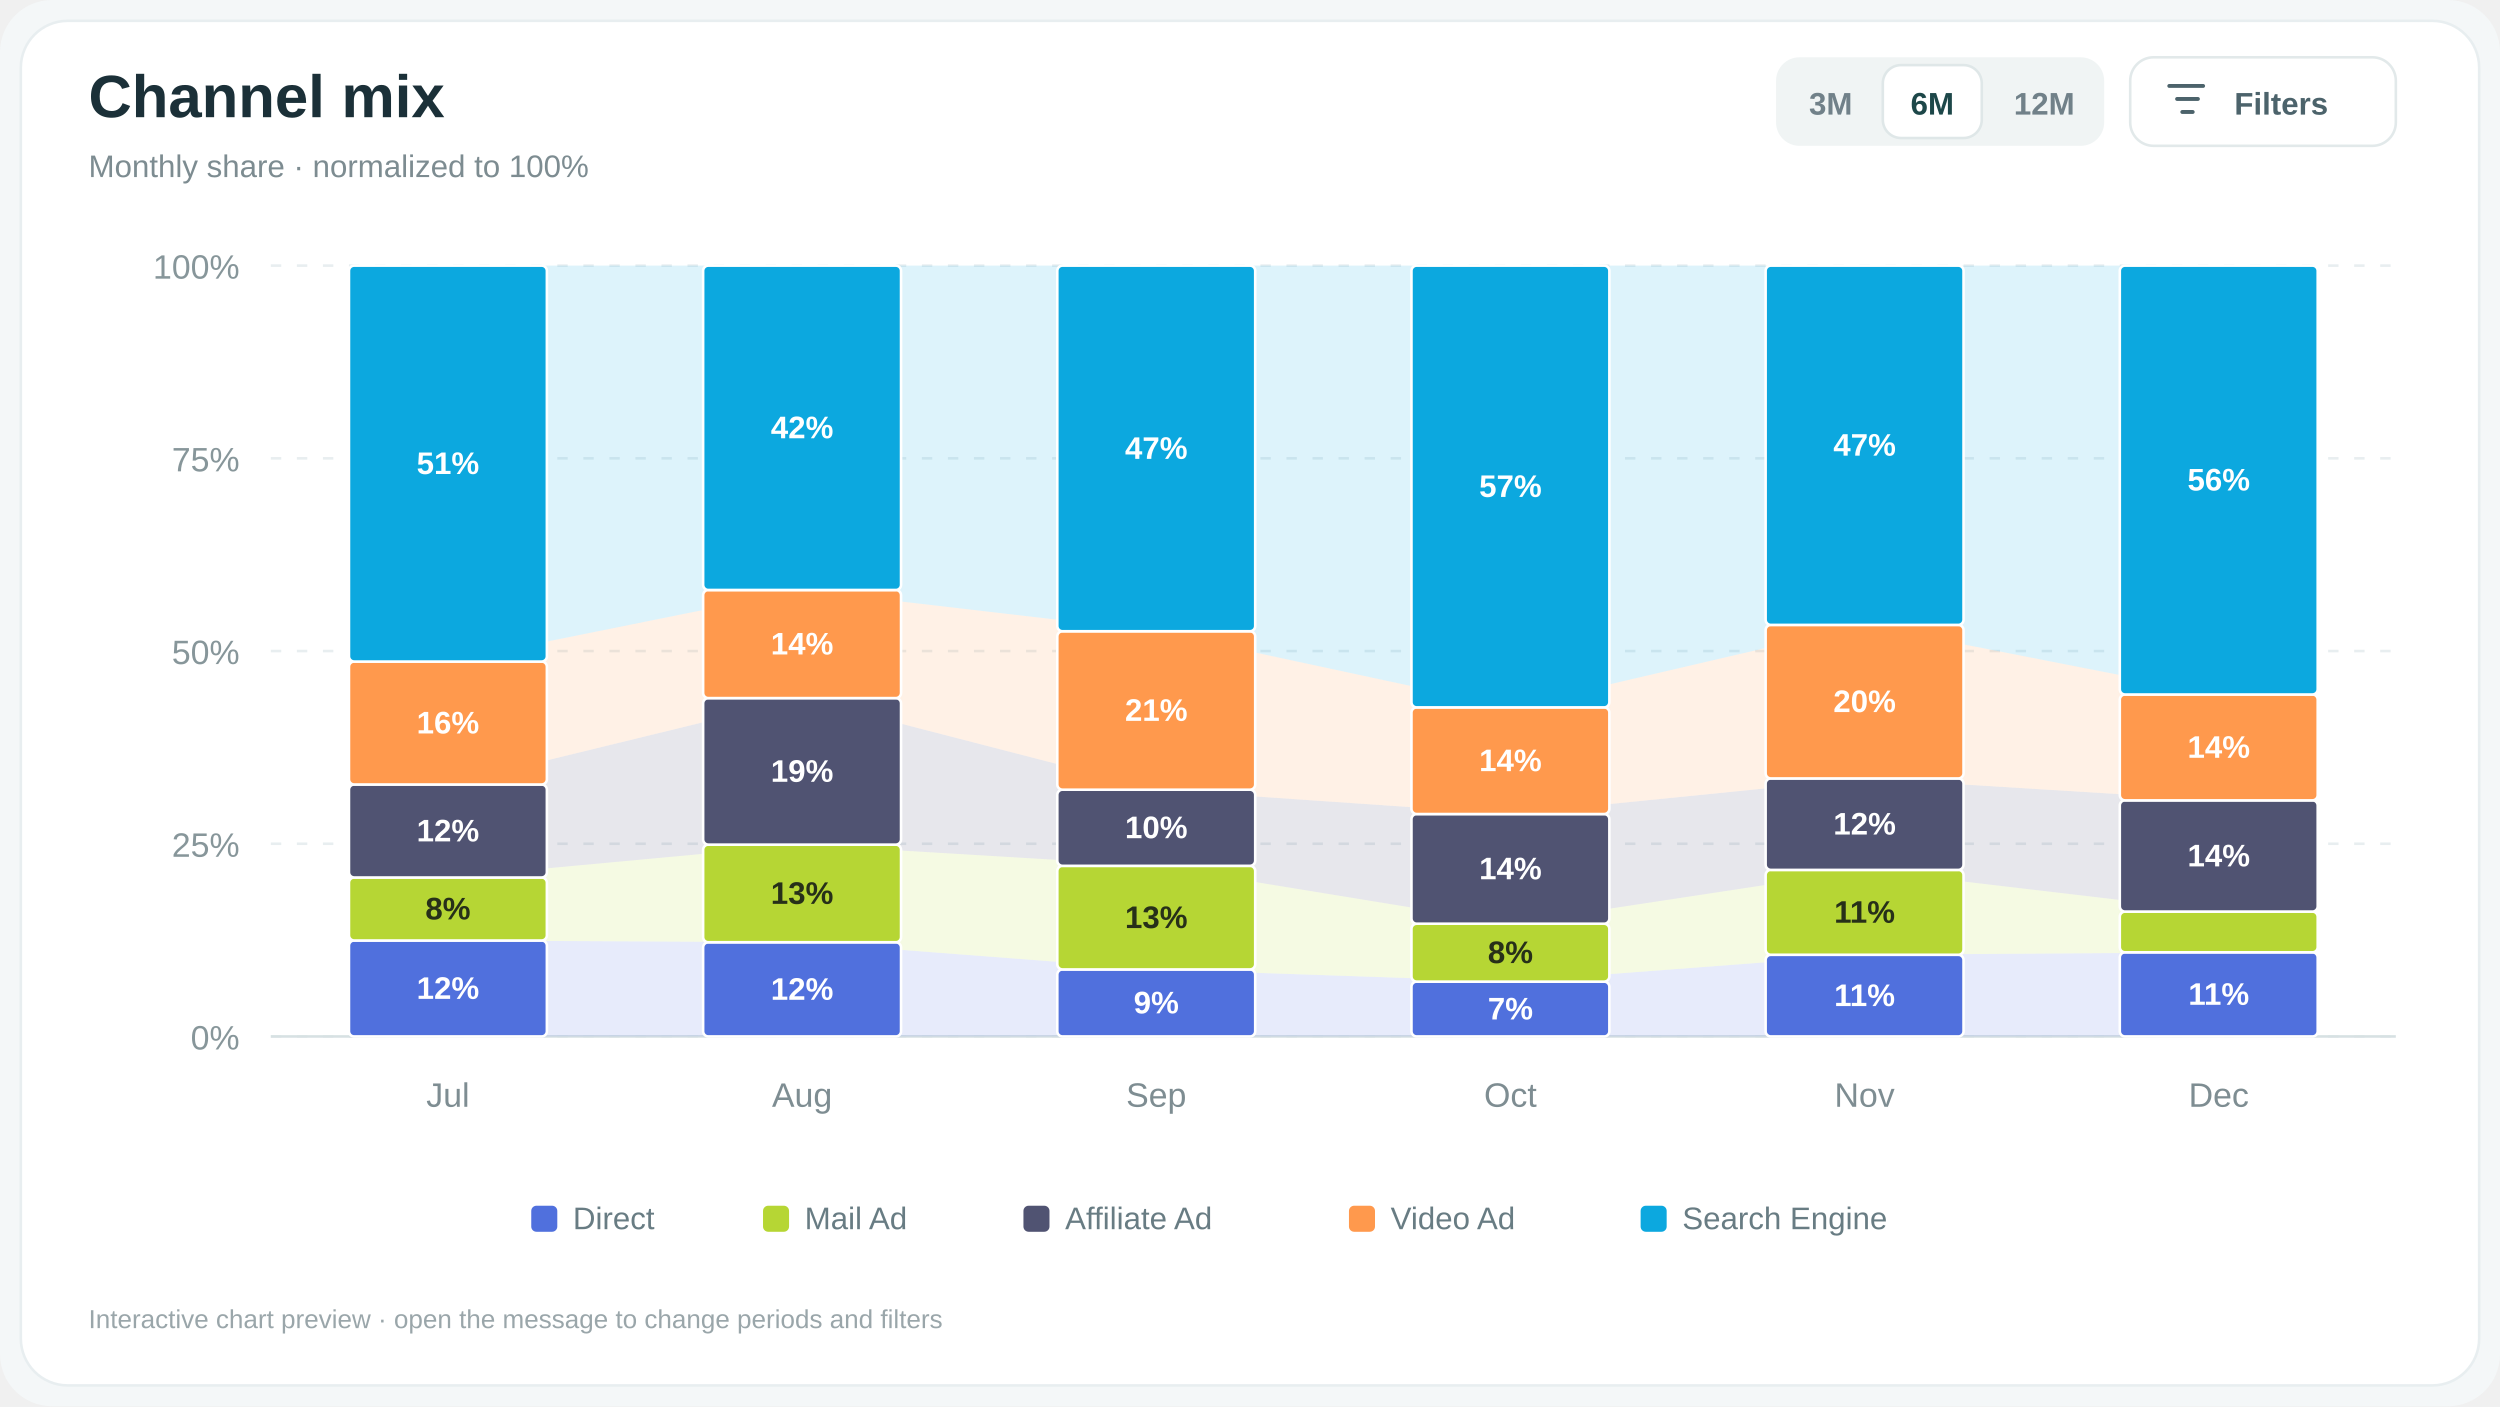
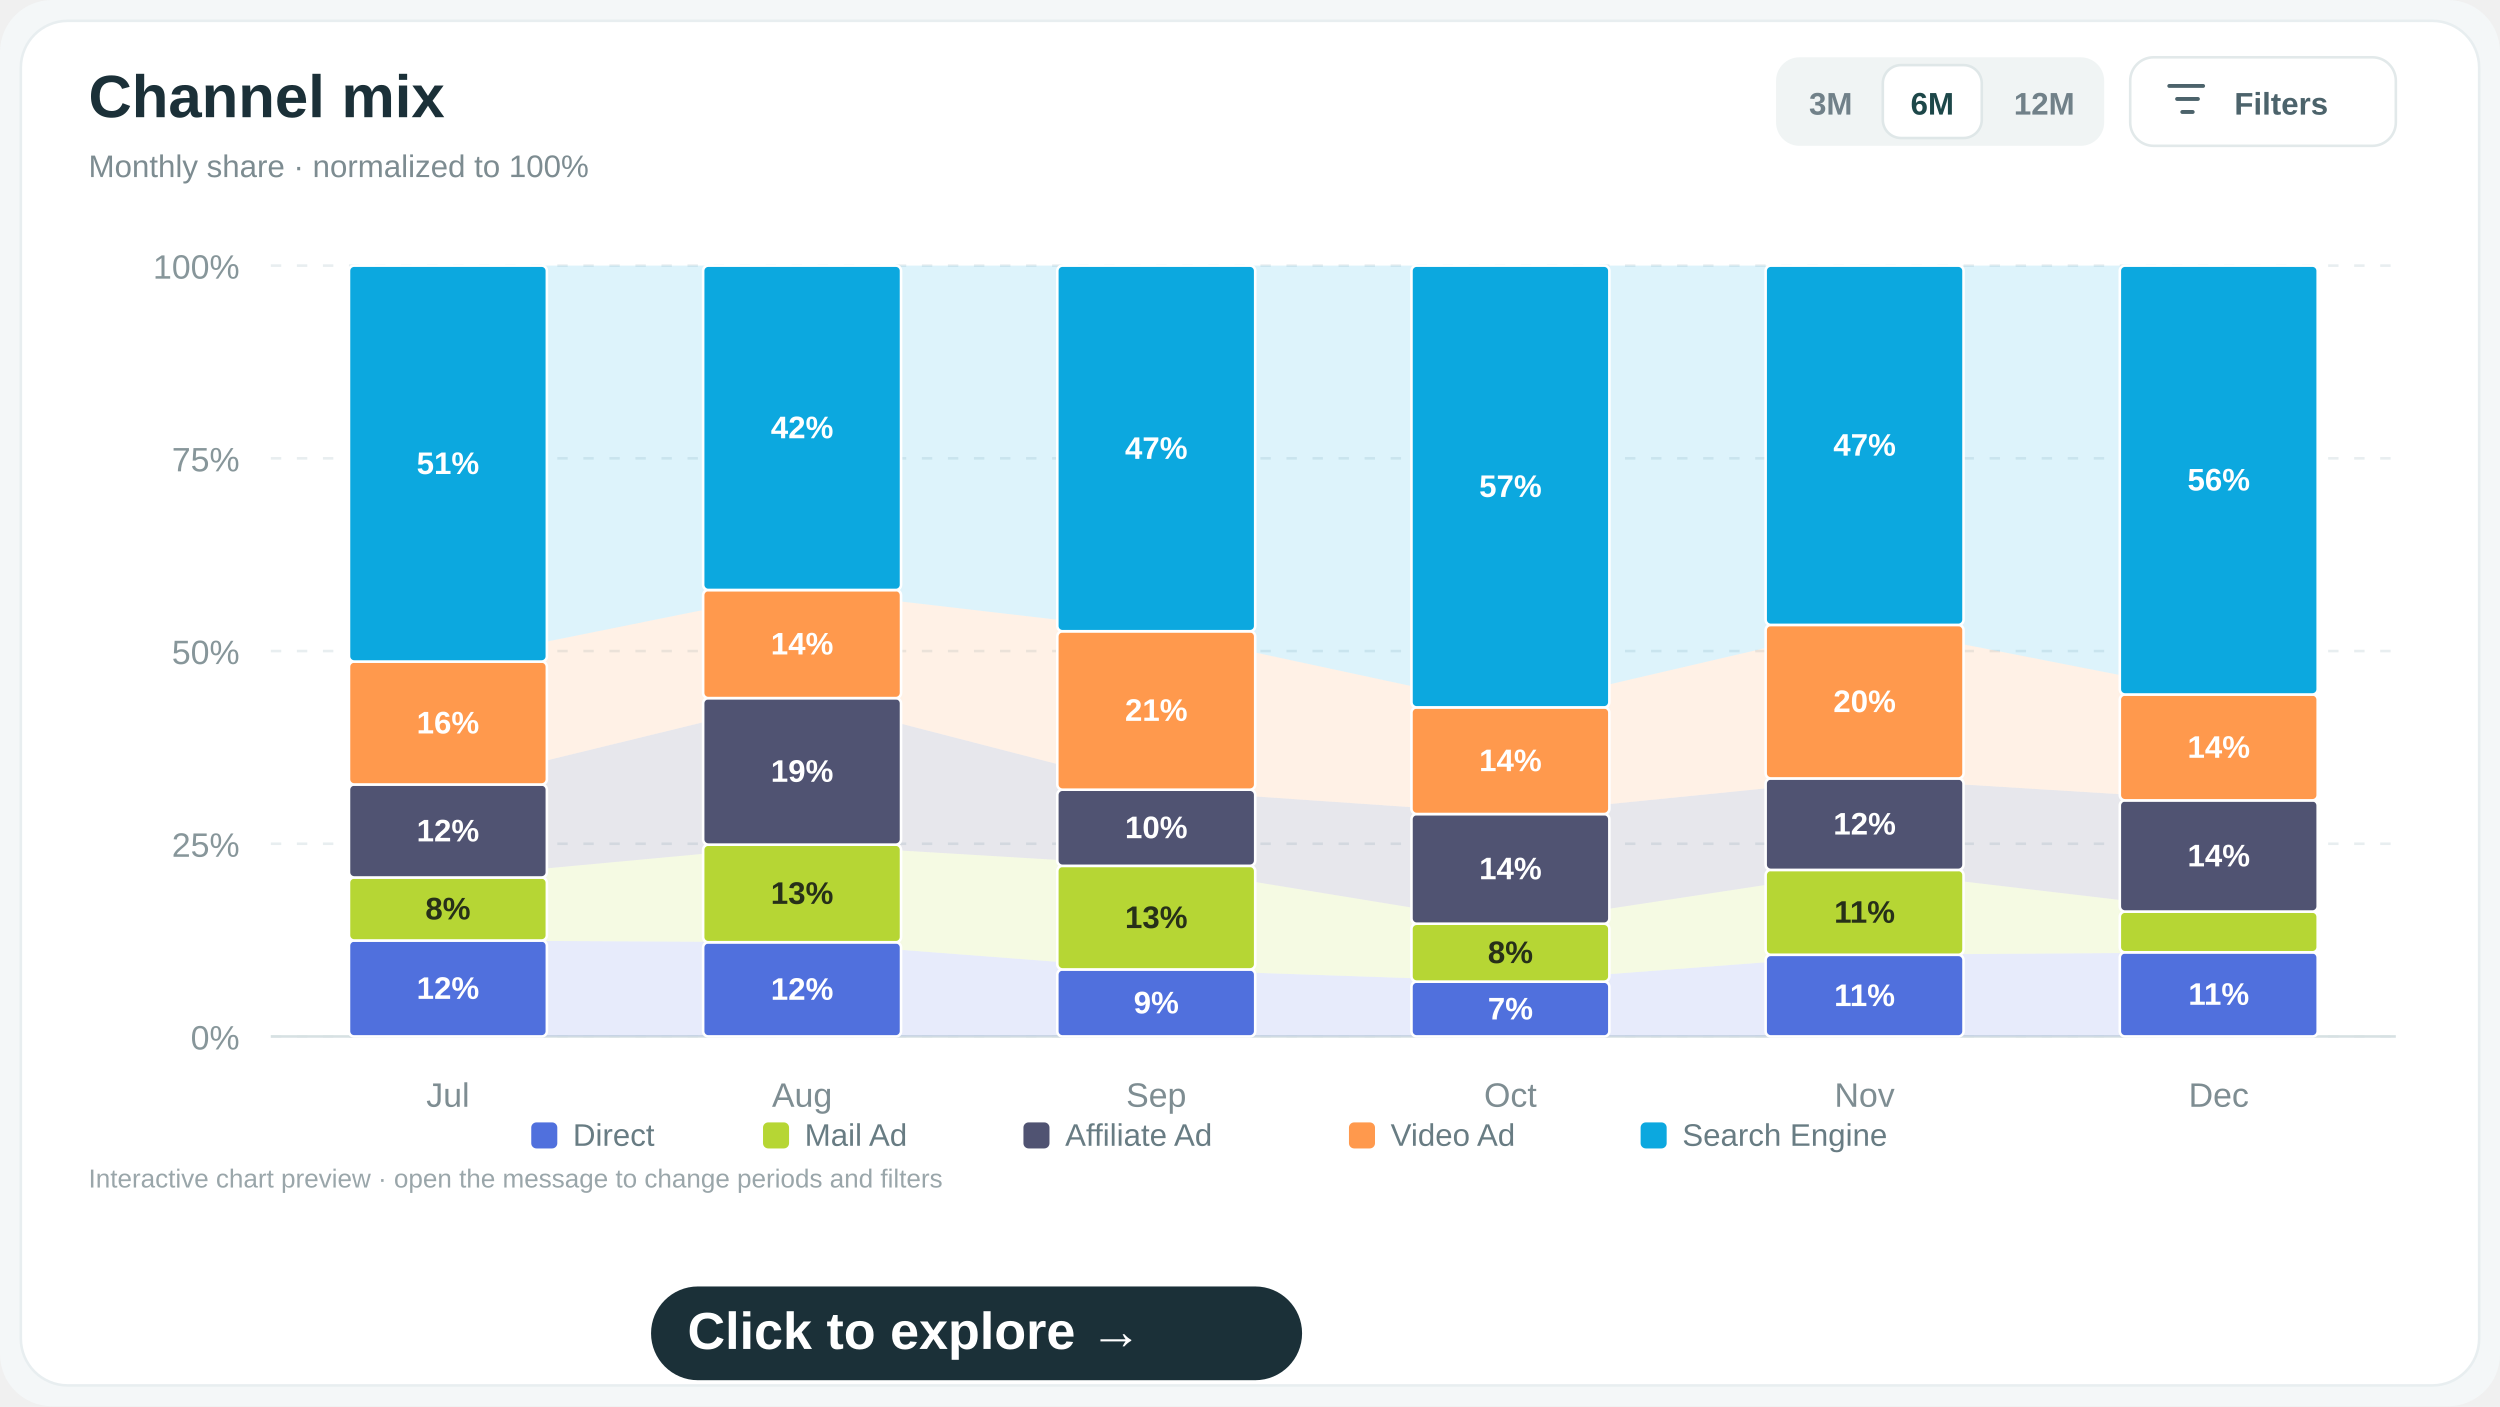
<svg xmlns="http://www.w3.org/2000/svg" width="960" height="540" viewBox="0 0 960 540" role="img" aria-labelledby="title desc">
  <rect width="960" height="540" rx="20" fill="#f4f7f8" />
  <rect x="8" y="8" width="944" height="524" rx="18" fill="#fff" stroke="#e8eef0" />
  <text x="34" y="45" fill="#1b3038" font-family="Arial,sans-serif" font-size="23" font-weight="700">Channel mix</text>
  <text x="34" y="68" fill="#7d8c91" font-family="Arial,sans-serif" font-size="12">Monthly share · normalized to 100%</text>
  <g font-family="Arial,sans-serif" font-size="12" font-weight="700" text-anchor="middle">
    <rect x="682" y="22" width="126" height="34" rx="9" fill="#f0f4f4" />
    <rect x="723" y="25" width="38" height="28" rx="7" fill="#fff" stroke="#dfe7e8" />
    <text x="703" y="44" fill="#718189">3M</text>
    <text x="742" y="44" fill="#1d4749">6M</text>
    <text x="785" y="44" fill="#718189">12M</text>
    <rect x="818" y="22" width="102" height="34" rx="9" fill="#fff" stroke="#e2e9ea" />
    <path d="M833 33h13m-10 5h8m-6 5h4" fill="none" stroke="#4c636b" stroke-width="1.5" stroke-linecap="round" />
    <text x="876" y="44" fill="#4c636b">Filters</text>
  </g>
  <line x1="104" y1="398.0" x2="920" y2="398.0" stroke="#e8eef0" stroke-dasharray="4 6" />
  <text x="92" y="403.0" fill="#87969a" font-family="Arial,sans-serif" font-size="13" text-anchor="end">0%</text>
  <line x1="104" y1="324.0" x2="920" y2="324.0" stroke="#e8eef0" stroke-dasharray="4 6" />
  <text x="92" y="329.0" fill="#87969a" font-family="Arial,sans-serif" font-size="13" text-anchor="end">25%</text>
  <line x1="104" y1="250.0" x2="920" y2="250.0" stroke="#e8eef0" stroke-dasharray="4 6" />
  <text x="92" y="255.0" fill="#87969a" font-family="Arial,sans-serif" font-size="13" text-anchor="end">50%</text>
  <line x1="104" y1="176.0" x2="920" y2="176.0" stroke="#e8eef0" stroke-dasharray="4 6" />
  <text x="92" y="181.0" fill="#87969a" font-family="Arial,sans-serif" font-size="13" text-anchor="end">75%</text>
  <line x1="104" y1="102.0" x2="920" y2="102.0" stroke="#e8eef0" stroke-dasharray="4 6" />
  <text x="92" y="107.0" fill="#87969a" font-family="Arial,sans-serif" font-size="13" text-anchor="end">100%</text>
  <line x1="104" y1="398" x2="920" y2="398" stroke="#d7e1e3" />
  <path d="M172.00 361.14 L308.00 361.84 L444.00 372.26 L580.00 376.94 L716.00 366.64 L852.00 365.69 L852.00 398.00 L716.00 398.00 L580.00 398.00 L444.00 398.00 L308.00 398.00 L172.00 398.00 Z" fill="#5070dd" fill-opacity=".14" />
  <path d="M172.00 336.96 L308.00 324.33 L444.00 332.48 L580.00 354.71 L716.00 334.03 L852.00 350.06 L852.00 365.69 L716.00 366.64 L580.00 376.94 L444.00 372.26 L308.00 361.84 L172.00 361.14 Z" fill="#b6d634" fill-opacity=".14" />
  <path d="M172.00 301.25 L308.00 268.08 L444.00 303.23 L580.00 312.59 L716.00 298.92 L852.00 307.32 L852.00 350.06 L716.00 334.03 L580.00 354.71 L444.00 332.48 L308.00 324.33 L172.00 336.96 Z" fill="#505372" fill-opacity=".14" />
  <path d="M172.00 254.03 L308.00 226.56 L444.00 242.40 L580.00 271.64 L716.00 239.97 L852.00 266.68 L852.00 307.32 L716.00 298.92 L580.00 312.59 L444.00 303.23 L308.00 268.08 L172.00 301.25 Z" fill="#ff994d" fill-opacity=".14" />
  <path d="M172.00 102.00 L308.00 102.00 L444.00 102.00 L580.00 102.00 L716.00 102.00 L852.00 102.00 L852.00 266.68 L716.00 239.97 L580.00 271.64 L444.00 242.40 L308.00 226.56 L172.00 254.03 Z" fill="#0ca8df" fill-opacity=".14" />
  <rect x="134.00" y="361.14" width="76" height="36.86" rx="2" fill="#5070dd" stroke="#fff" stroke-width="1" />
  <text x="172.00" y="383.57" fill="#fff" font-family="Arial,sans-serif" font-size="12" font-weight="600" text-anchor="middle">12%</text>
  <rect x="134.00" y="336.96" width="76" height="24.19" rx="2" fill="#b6d634" stroke="#fff" stroke-width="1" />
  <text x="172.00" y="353.05" fill="#273019" font-family="Arial,sans-serif" font-size="12" font-weight="600" text-anchor="middle">8%</text>
  <rect x="134.00" y="301.25" width="76" height="35.70" rx="2" fill="#505372" stroke="#fff" stroke-width="1" />
  <text x="172.00" y="323.11" fill="#fff" font-family="Arial,sans-serif" font-size="12" font-weight="600" text-anchor="middle">12%</text>
  <rect x="134.00" y="254.03" width="76" height="47.22" rx="2" fill="#ff994d" stroke="#fff" stroke-width="1" />
  <text x="172.00" y="281.64" fill="#fff" font-family="Arial,sans-serif" font-size="12" font-weight="600" text-anchor="middle">16%</text>
  <rect x="134.00" y="102.00" width="76" height="152.03" rx="2" fill="#0ca8df" stroke="#fff" stroke-width="1" />
  <text x="172.00" y="182.02" fill="#fff" font-family="Arial,sans-serif" font-size="12" font-weight="600" text-anchor="middle">51%</text>
  <text x="172.00" y="425" fill="#7e8d92" font-family="Arial,sans-serif" font-size="13" text-anchor="middle">Jul</text>
  <rect x="270.00" y="361.84" width="76" height="36.16" rx="2" fill="#5070dd" stroke="#fff" stroke-width="1" />
  <text x="308.00" y="383.92" fill="#fff" font-family="Arial,sans-serif" font-size="12" font-weight="600" text-anchor="middle">12%</text>
  <rect x="270.00" y="324.33" width="76" height="37.50" rx="2" fill="#b6d634" stroke="#fff" stroke-width="1" />
  <text x="308.00" y="347.09" fill="#273019" font-family="Arial,sans-serif" font-size="12" font-weight="600" text-anchor="middle">13%</text>
  <rect x="270.00" y="268.08" width="76" height="56.25" rx="2" fill="#505372" stroke="#fff" stroke-width="1" />
  <text x="308.00" y="300.21" fill="#fff" font-family="Arial,sans-serif" font-size="12" font-weight="600" text-anchor="middle">19%</text>
  <rect x="270.00" y="226.56" width="76" height="41.52" rx="2" fill="#ff994d" stroke="#fff" stroke-width="1" />
  <text x="308.00" y="251.32" fill="#fff" font-family="Arial,sans-serif" font-size="12" font-weight="600" text-anchor="middle">14%</text>
  <rect x="270.00" y="102.00" width="76" height="124.56" rx="2" fill="#0ca8df" stroke="#fff" stroke-width="1" />
  <text x="308.00" y="168.28" fill="#fff" font-family="Arial,sans-serif" font-size="12" font-weight="600" text-anchor="middle">42%</text>
  <text x="308.00" y="425" fill="#7e8d92" font-family="Arial,sans-serif" font-size="13" text-anchor="middle">Aug</text>
  <rect x="406.00" y="372.26" width="76" height="25.74" rx="2" fill="#5070dd" stroke="#fff" stroke-width="1" />
  <text x="444.00" y="389.13" fill="#fff" font-family="Arial,sans-serif" font-size="12" font-weight="600" text-anchor="middle">9%</text>
  <rect x="406.00" y="332.48" width="76" height="39.78" rx="2" fill="#b6d634" stroke="#fff" stroke-width="1" />
  <text x="444.00" y="356.37" fill="#273019" font-family="Arial,sans-serif" font-size="12" font-weight="600" text-anchor="middle">13%</text>
  <rect x="406.00" y="303.23" width="76" height="29.25" rx="2" fill="#505372" stroke="#fff" stroke-width="1" />
  <text x="444.00" y="321.86" fill="#fff" font-family="Arial,sans-serif" font-size="12" font-weight="600" text-anchor="middle">10%</text>
  <rect x="406.00" y="242.40" width="76" height="60.84" rx="2" fill="#ff994d" stroke="#fff" stroke-width="1" />
  <text x="444.00" y="276.81" fill="#fff" font-family="Arial,sans-serif" font-size="12" font-weight="600" text-anchor="middle">21%</text>
  <rect x="406.00" y="102.00" width="76" height="140.40" rx="2" fill="#0ca8df" stroke="#fff" stroke-width="1" />
  <text x="444.00" y="176.20" fill="#fff" font-family="Arial,sans-serif" font-size="12" font-weight="600" text-anchor="middle">47%</text>
  <text x="444.00" y="425" fill="#7e8d92" font-family="Arial,sans-serif" font-size="13" text-anchor="middle">Sep</text>
  <rect x="542.00" y="376.94" width="76" height="21.06" rx="2" fill="#5070dd" stroke="#fff" stroke-width="1" />
  <text x="580.00" y="391.47" fill="#fff" font-family="Arial,sans-serif" font-size="12" font-weight="600" text-anchor="middle">7%</text>
  <rect x="542.00" y="354.71" width="76" height="22.23" rx="2" fill="#b6d634" stroke="#fff" stroke-width="1" />
  <text x="580.00" y="369.83" fill="#273019" font-family="Arial,sans-serif" font-size="12" font-weight="600" text-anchor="middle">8%</text>
  <rect x="542.00" y="312.59" width="76" height="42.12" rx="2" fill="#505372" stroke="#fff" stroke-width="1" />
  <text x="580.00" y="337.65" fill="#fff" font-family="Arial,sans-serif" font-size="12" font-weight="600" text-anchor="middle">14%</text>
  <rect x="542.00" y="271.64" width="76" height="40.95" rx="2" fill="#ff994d" stroke="#fff" stroke-width="1" />
  <text x="580.00" y="296.12" fill="#fff" font-family="Arial,sans-serif" font-size="12" font-weight="600" text-anchor="middle">14%</text>
  <rect x="542.00" y="102.00" width="76" height="169.64" rx="2" fill="#0ca8df" stroke="#fff" stroke-width="1" />
  <text x="580.00" y="190.82" fill="#fff" font-family="Arial,sans-serif" font-size="12" font-weight="600" text-anchor="middle">57%</text>
  <text x="580.00" y="425" fill="#7e8d92" font-family="Arial,sans-serif" font-size="13" text-anchor="middle">Oct</text>
  <rect x="678.00" y="366.64" width="76" height="31.36" rx="2" fill="#5070dd" stroke="#fff" stroke-width="1" />
  <text x="716.00" y="386.32" fill="#fff" font-family="Arial,sans-serif" font-size="12" font-weight="600" text-anchor="middle">11%</text>
  <rect x="678.00" y="334.03" width="76" height="32.61" rx="2" fill="#b6d634" stroke="#fff" stroke-width="1" />
  <text x="716.00" y="354.34" fill="#273019" font-family="Arial,sans-serif" font-size="12" font-weight="600" text-anchor="middle">11%</text>
  <rect x="678.00" y="298.92" width="76" height="35.12" rx="2" fill="#505372" stroke="#fff" stroke-width="1" />
  <text x="716.00" y="320.47" fill="#fff" font-family="Arial,sans-serif" font-size="12" font-weight="600" text-anchor="middle">12%</text>
  <rect x="678.00" y="239.97" width="76" height="58.95" rx="2" fill="#ff994d" stroke="#fff" stroke-width="1" />
  <text x="716.00" y="273.44" fill="#fff" font-family="Arial,sans-serif" font-size="12" font-weight="600" text-anchor="middle">20%</text>
  <rect x="678.00" y="102.00" width="76" height="137.97" rx="2" fill="#0ca8df" stroke="#fff" stroke-width="1" />
  <text x="716.00" y="174.98" fill="#fff" font-family="Arial,sans-serif" font-size="12" font-weight="600" text-anchor="middle">47%</text>
  <text x="716.00" y="425" fill="#7e8d92" font-family="Arial,sans-serif" font-size="13" text-anchor="middle">Nov</text>
  <rect x="814.00" y="365.69" width="76" height="32.31" rx="2" fill="#5070dd" stroke="#fff" stroke-width="1" />
  <text x="852.00" y="385.85" fill="#fff" font-family="Arial,sans-serif" font-size="12" font-weight="600" text-anchor="middle">11%</text>
  <rect x="814.00" y="350.06" width="76" height="15.63" rx="2" fill="#b6d634" stroke="#fff" stroke-width="1" />
  <rect x="814.00" y="307.32" width="76" height="42.73" rx="2" fill="#505372" stroke="#fff" stroke-width="1" />
  <text x="852.00" y="332.69" fill="#fff" font-family="Arial,sans-serif" font-size="12" font-weight="600" text-anchor="middle">14%</text>
  <rect x="814.00" y="266.68" width="76" height="40.65" rx="2" fill="#ff994d" stroke="#fff" stroke-width="1" />
  <text x="852.00" y="291.00" fill="#fff" font-family="Arial,sans-serif" font-size="12" font-weight="600" text-anchor="middle">14%</text>
  <rect x="814.00" y="102.00" width="76" height="164.68" rx="2" fill="#0ca8df" stroke="#fff" stroke-width="1" />
  <text x="852.00" y="188.34" fill="#fff" font-family="Arial,sans-serif" font-size="12" font-weight="600" text-anchor="middle">56%</text>
  <text x="852.00" y="425" fill="#7e8d92" font-family="Arial,sans-serif" font-size="13" text-anchor="middle">Dec</text>
-   <rect x="204" y="463" width="10" height="10" rx="2" fill="#5070dd" />
-   <text x="220" y="472" fill="#687c83" font-family="Arial,sans-serif" font-size="12">Direct</text>
-   <rect x="293" y="463" width="10" height="10" rx="2" fill="#b6d634" />
-   <text x="309" y="472" fill="#687c83" font-family="Arial,sans-serif" font-size="12">Mail Ad</text>
-   <rect x="393" y="463" width="10" height="10" rx="2" fill="#505372" />
-   <text x="409" y="472" fill="#687c83" font-family="Arial,sans-serif" font-size="12">Affiliate Ad</text>
-   <rect x="518" y="463" width="10" height="10" rx="2" fill="#ff994d" />
-   <text x="534" y="472" fill="#687c83" font-family="Arial,sans-serif" font-size="12">Video Ad</text>
-   <rect x="630" y="463" width="10" height="10" rx="2" fill="#0ca8df" />
-   <text x="646" y="472" fill="#687c83" font-family="Arial,sans-serif" font-size="12">Search Engine</text>
-   <text x="34" y="510" fill="#9aa6aa" font-family="Arial,sans-serif" font-size="10">Interactive chart preview · open the message to change periods and filters</text>
+   <rect x="204" y="431" width="10" height="10" rx="2" fill="#5070dd" />
+   <text x="220" y="440" fill="#687c83" font-family="Arial,sans-serif" font-size="12">Direct</text>
+   <rect x="293" y="431" width="10" height="10" rx="2" fill="#b6d634" />
+   <text x="309" y="440" fill="#687c83" font-family="Arial,sans-serif" font-size="12">Mail Ad</text>
+   <rect x="393" y="431" width="10" height="10" rx="2" fill="#505372" />
+   <text x="409" y="440" fill="#687c83" font-family="Arial,sans-serif" font-size="12">Affiliate Ad</text>
+   <rect x="518" y="431" width="10" height="10" rx="2" fill="#ff994d" />
+   <text x="534" y="440" fill="#687c83" font-family="Arial,sans-serif" font-size="12">Video Ad</text>
+   <rect x="630" y="431" width="10" height="10" rx="2" fill="#0ca8df" />
+   <text x="646" y="440" fill="#687c83" font-family="Arial,sans-serif" font-size="12">Search Engine</text>
+   <text x="34" y="456" fill="#9aa6aa" font-family="Arial,sans-serif" font-size="10">Interactive chart preview · open the message to change periods and filters</text>
+   <rect x="250" y="494" width="250" height="36" rx="18" fill="#1b3038" />
+   <text x="264" y="518" fill="#fff" font-family="Arial,sans-serif" font-size="20" font-weight="700">Click to explore →</text>
</svg>
